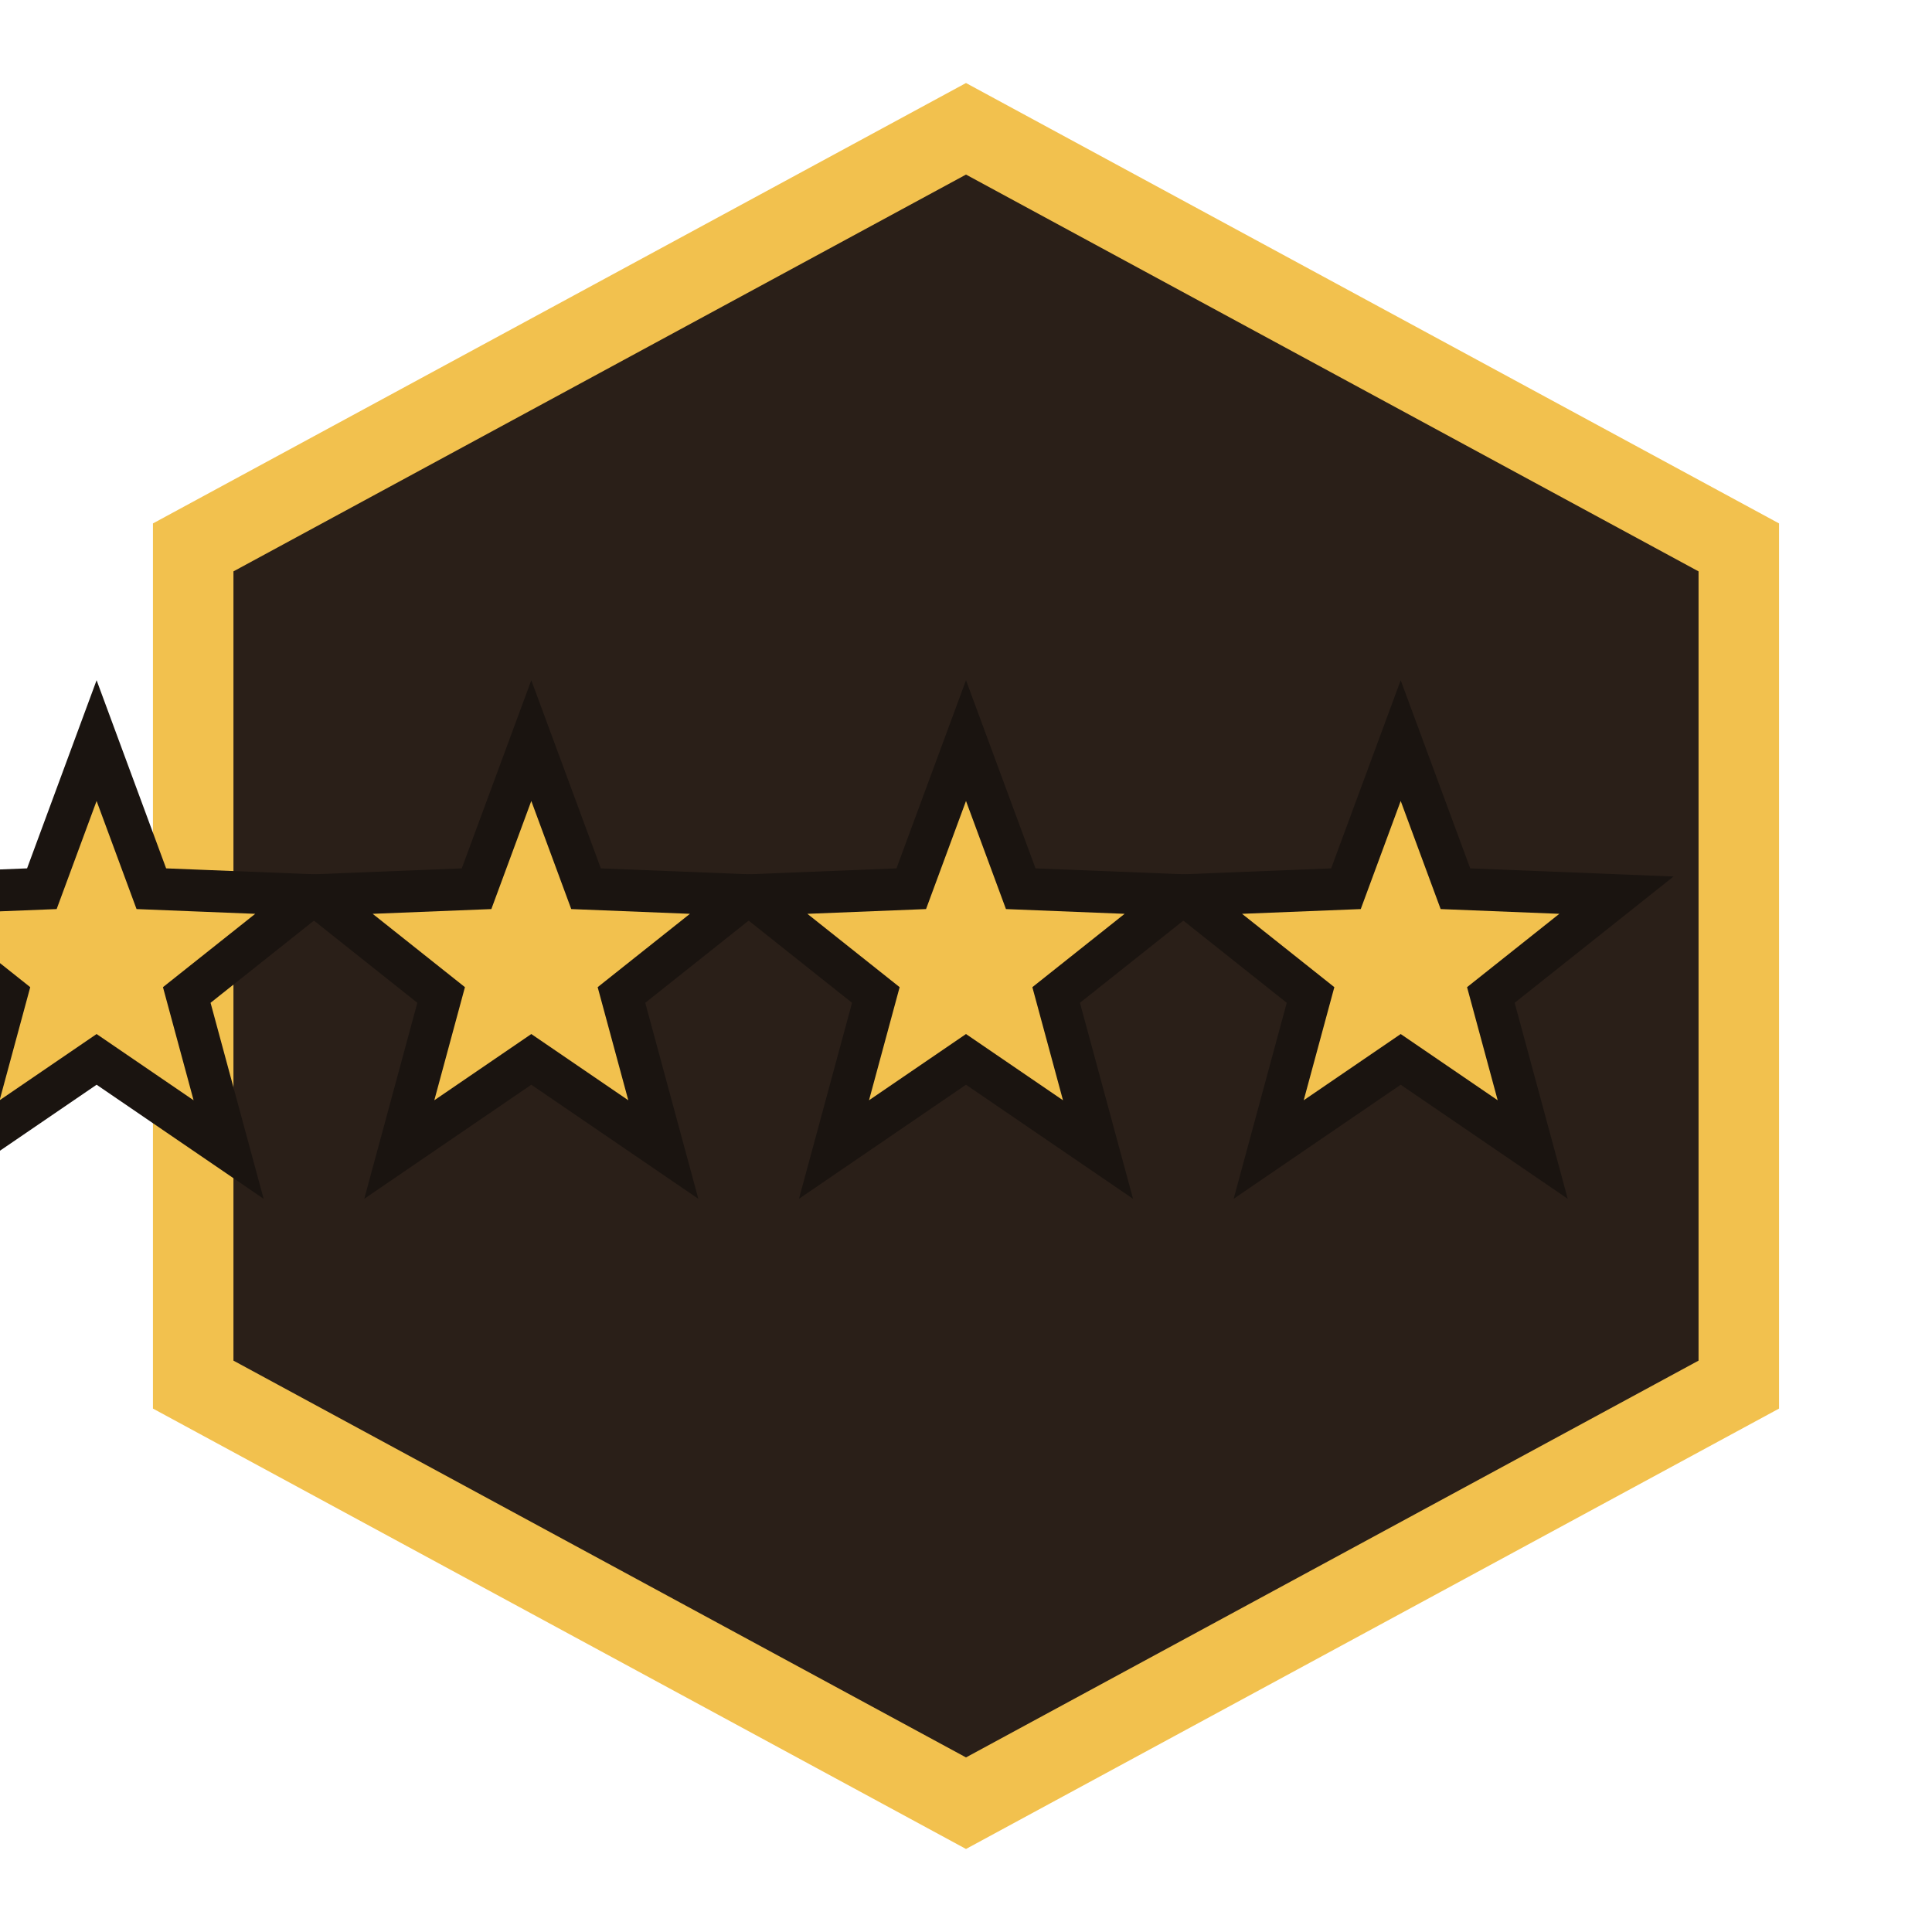
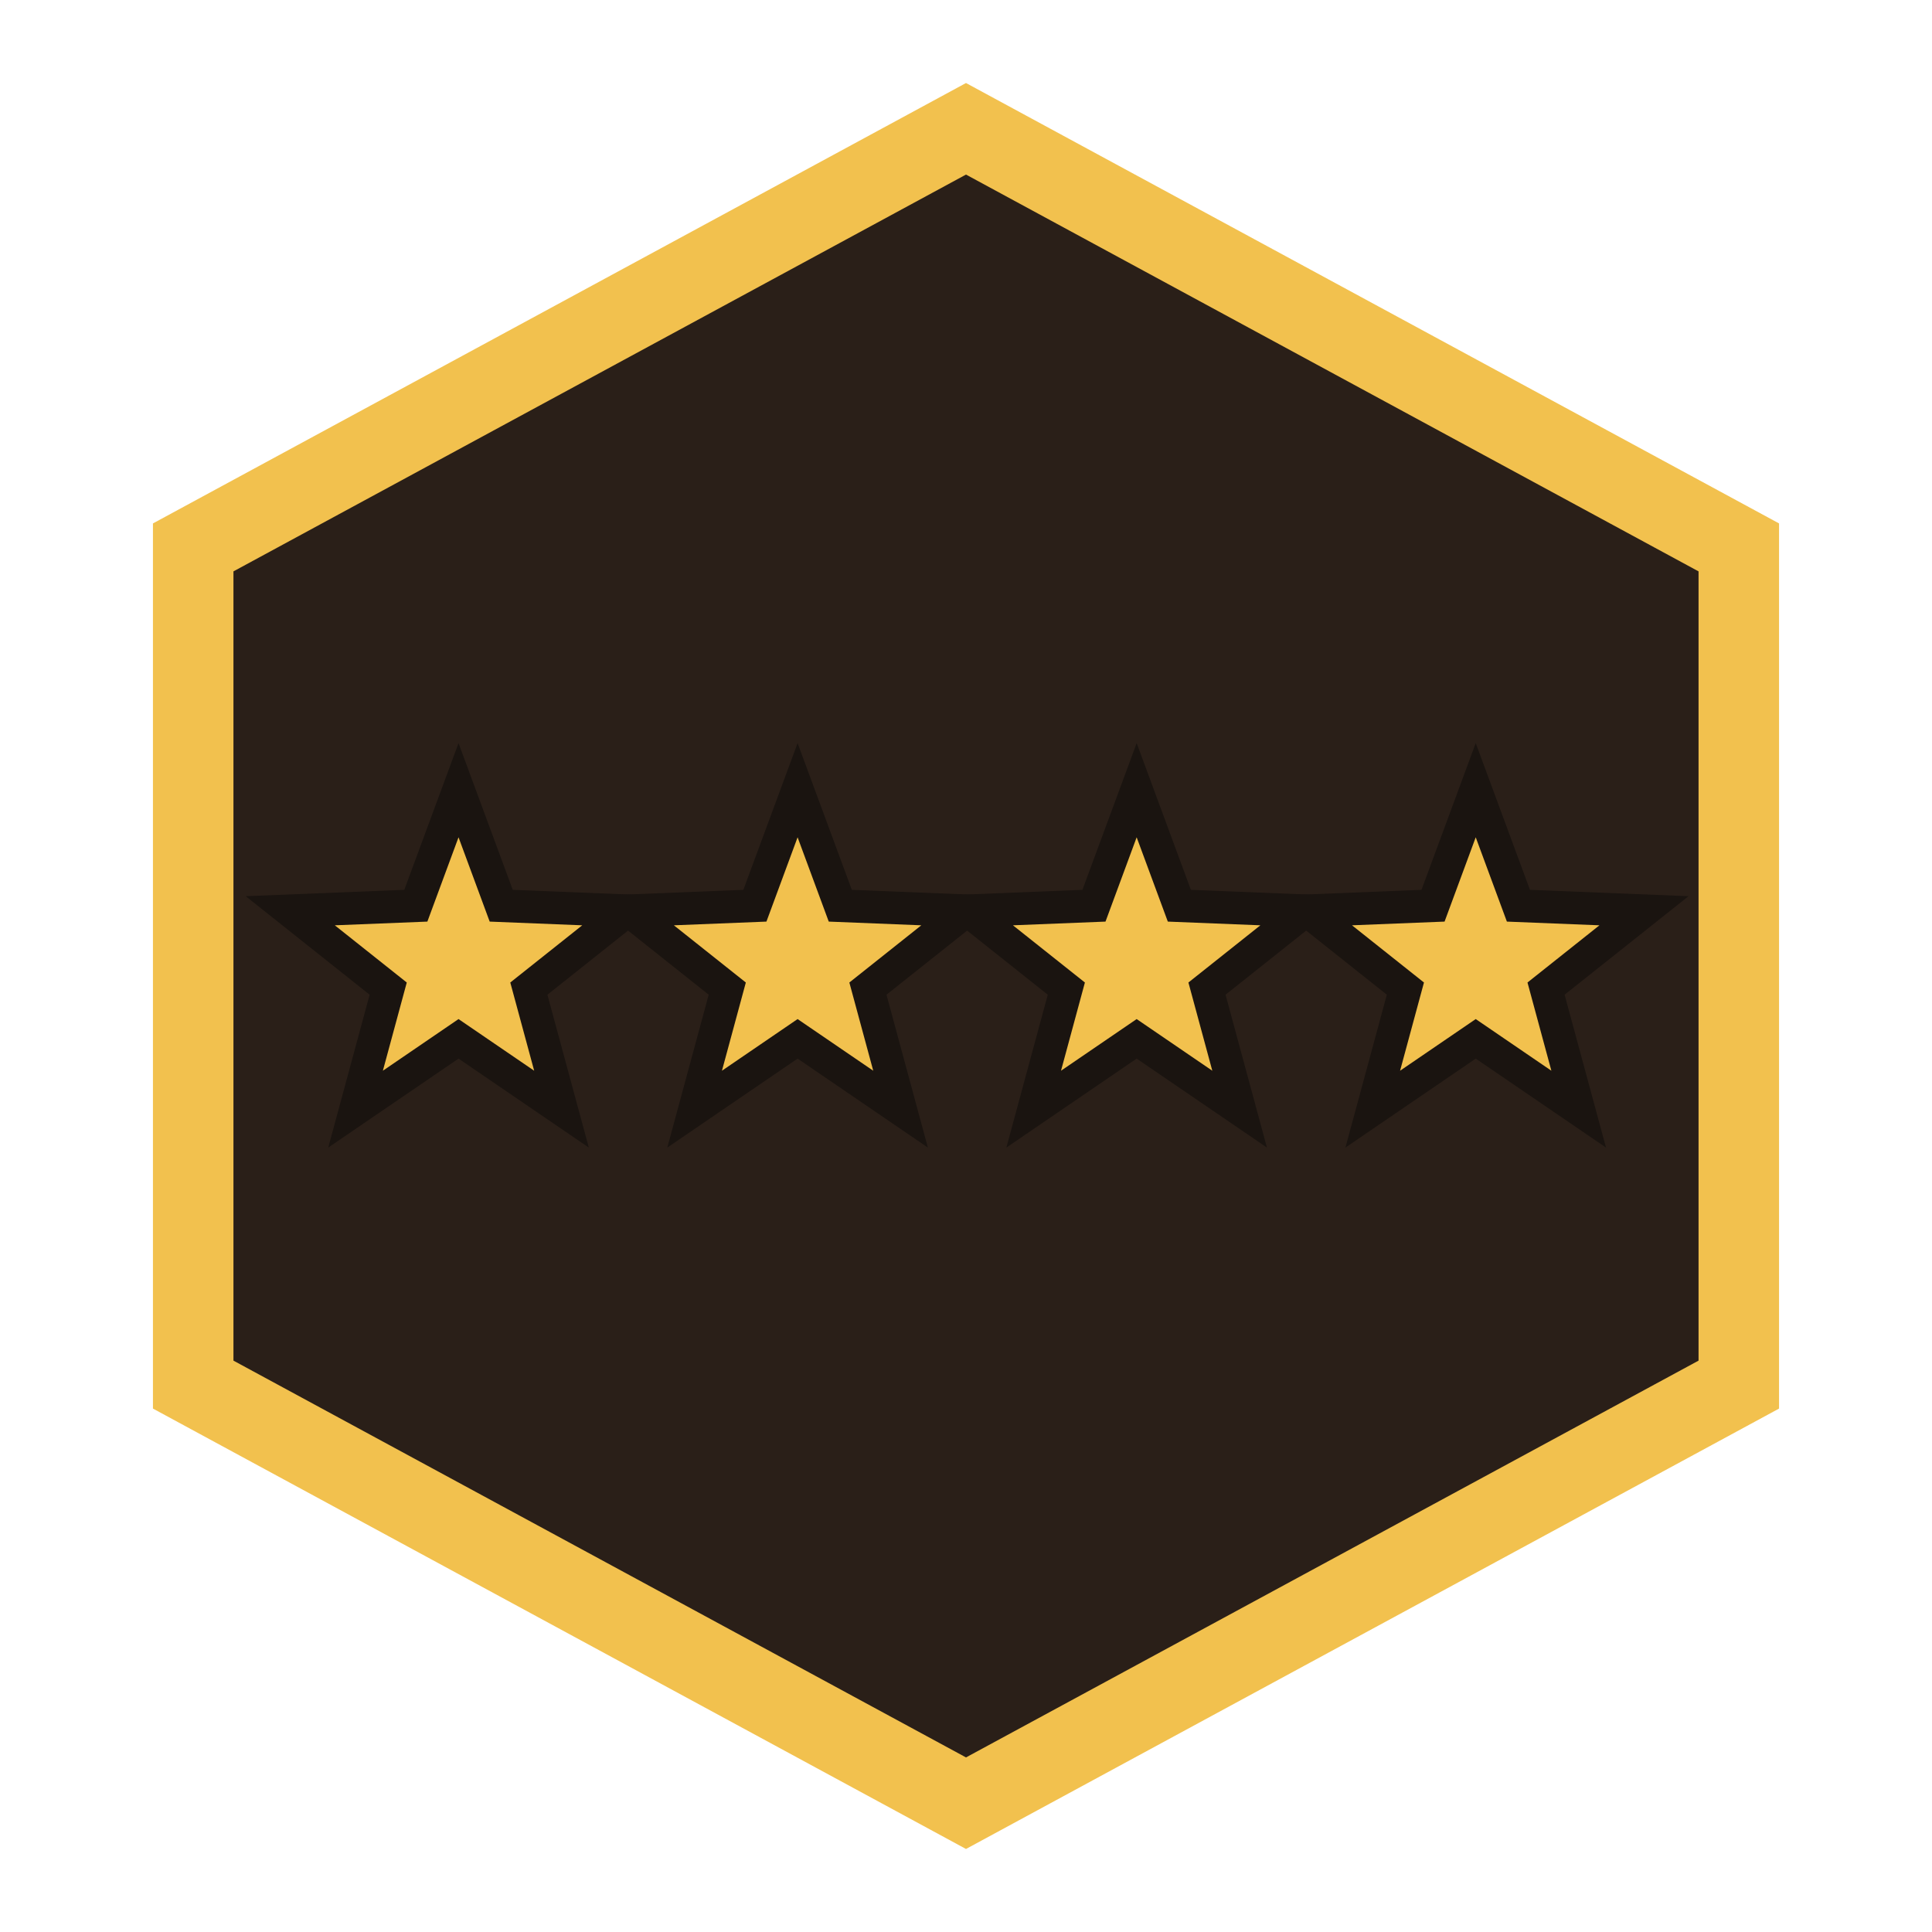
<svg xmlns="http://www.w3.org/2000/svg" viewBox="-30 -30 60 60" width="180" height="180">
  <style>.k3{stroke:#1a1410;stroke-width:3px;stroke-linejoin:round;stroke-linecap:round}.k2{stroke:#1a1410;stroke-width:2.2px;stroke-linejoin:round;stroke-linecap:round}.k15{stroke:#1a1410;stroke-width:1.6px;stroke-linejoin:round;stroke-linecap:round}.k1{stroke:#1a1410;stroke-width:1.1px;stroke-linejoin:round}</style>
  <defs>
    <g id="v-sturmbatterie">
      <ellipse cx="0" cy="16" rx="50" ry="16" fill="rgba(0,0,0,.35)" stroke="none" />
      <path class="k2" d="M-35.0,7 L31.0,7 A9,9 0 0 1 31.0,25 L-35.0,25 A9,9 0 0 1 -35.0,7 Z" fill="#2c2822" />
      <line x1="-41.3" y1="8.5" x2="-41.3" y2="23.5" stroke="#161310" stroke-width="2" stroke-linecap="round" />
      <line x1="-34.75" y1="8.5" x2="-34.75" y2="23.5" stroke="#161310" stroke-width="2" stroke-linecap="round" />
      <line x1="-28.2" y1="8.5" x2="-28.2" y2="23.5" stroke="#161310" stroke-width="2" stroke-linecap="round" />
      <line x1="-21.65" y1="8.5" x2="-21.65" y2="23.5" stroke="#161310" stroke-width="2" stroke-linecap="round" />
      <line x1="-15.1" y1="8.5" x2="-15.1" y2="23.5" stroke="#161310" stroke-width="2" stroke-linecap="round" />
      <line x1="-8.55" y1="8.5" x2="-8.55" y2="23.5" stroke="#161310" stroke-width="2" stroke-linecap="round" />
      <line x1="-2.0" y1="8.5" x2="-2.0" y2="23.5" stroke="#161310" stroke-width="2" stroke-linecap="round" />
      <line x1="4.55" y1="8.5" x2="4.55" y2="23.5" stroke="#161310" stroke-width="2" stroke-linecap="round" />
      <line x1="11.1" y1="8.5" x2="11.1" y2="23.5" stroke="#161310" stroke-width="2" stroke-linecap="round" />
      <line x1="17.65" y1="8.5" x2="17.65" y2="23.5" stroke="#161310" stroke-width="2" stroke-linecap="round" />
      <line x1="24.2" y1="8.5" x2="24.2" y2="23.5" stroke="#161310" stroke-width="2" stroke-linecap="round" />
      <line x1="30.75" y1="8.5" x2="30.75" y2="23.5" stroke="#161310" stroke-width="2" stroke-linecap="round" />
      <line x1="37.3" y1="8.5" x2="37.3" y2="23.5" stroke="#161310" stroke-width="2" stroke-linecap="round" />
      <ellipse class="k1" cx="-35.0" cy="16" rx="8.1" ry="8.1" fill="#161310" />
      <ellipse class="k1" cx="31.0" cy="16" rx="8.1" ry="8.1" fill="#161310" />
      <path class="k2" d="M-36.0,-6 L32.0,-6 A10,10 0 0 1 32.0,14 L-36.0,14 A10,10 0 0 1 -36.0,-6 Z" fill="#332b24" />
      <line x1="-43.0" y1="-4.5" x2="-43.0" y2="12.5" stroke="#1c1713" stroke-width="2" stroke-linecap="round" />
      <line x1="-36.167" y1="-4.5" x2="-36.167" y2="12.5" stroke="#1c1713" stroke-width="2" stroke-linecap="round" />
      <line x1="-29.333" y1="-4.5" x2="-29.333" y2="12.5" stroke="#1c1713" stroke-width="2" stroke-linecap="round" />
      <line x1="-22.5" y1="-4.5" x2="-22.5" y2="12.5" stroke="#1c1713" stroke-width="2" stroke-linecap="round" />
      <line x1="-15.667" y1="-4.5" x2="-15.667" y2="12.5" stroke="#1c1713" stroke-width="2" stroke-linecap="round" />
      <line x1="-8.833" y1="-4.5" x2="-8.833" y2="12.5" stroke="#1c1713" stroke-width="2" stroke-linecap="round" />
      <line x1="-2.0" y1="-4.5" x2="-2.0" y2="12.5" stroke="#1c1713" stroke-width="2" stroke-linecap="round" />
      <line x1="4.833" y1="-4.5" x2="4.833" y2="12.5" stroke="#1c1713" stroke-width="2" stroke-linecap="round" />
      <line x1="11.667" y1="-4.5" x2="11.667" y2="12.5" stroke="#1c1713" stroke-width="2" stroke-linecap="round" />
      <line x1="18.5" y1="-4.5" x2="18.5" y2="12.5" stroke="#1c1713" stroke-width="2" stroke-linecap="round" />
      <line x1="25.333" y1="-4.5" x2="25.333" y2="12.5" stroke="#1c1713" stroke-width="2" stroke-linecap="round" />
      <line x1="32.167" y1="-4.5" x2="32.167" y2="12.5" stroke="#1c1713" stroke-width="2" stroke-linecap="round" />
      <line x1="39.0" y1="-4.5" x2="39.0" y2="12.5" stroke="#1c1713" stroke-width="2" stroke-linecap="round" />
      <ellipse class="k1" cx="-36.0" cy="4" rx="9.0" ry="9.0" fill="#1c1713" />
      <ellipse class="k1" cx="32.0" cy="4" rx="9.0" ry="9.0" fill="#1c1713" />
      <polygon class="#4a2e21" points="-40.0,2.0 38.0,2.0 30.0,-10.0 -32.0,-10.0" fill="#6b4230" stroke-width="2" />
      <polygon class="k3" points="-36.0,-16.0 -4.0,0.0 -4.0,10.0 -36.0,-6.0" fill="#6b4230" />
      <polygon class="k3" points="-4.0,0.0 28.0,-16.0 28.0,-6.0 -4.0,10.0" fill="#4a2e21" />
      <polygon class="k3" points="-4.0,-32.0 28.0,-16.0 -4.0,0.0 -36.0,-16.0" fill="#8a5a40" />
      <polygon class="k2" points="-34.0,-8.0 -24.0,-16.0 20.0,-16.0 30.0,-8.0" fill="#77726b" />
      <path d="M-30,-9 L26,-9" fill="none" stroke="#f0e2b8" stroke-width="2" opacity="0.6" />
      <polygon class="k3" points="-13.0,-34.0 2.0,-26.5 2.0,-14.5 -13.0,-22.0" fill="#77726b" />
      <polygon class="k3" points="2.0,-26.5 17.0,-34.0 17.0,-22.0 2.0,-14.5" fill="#48443f" />
      <polygon class="k3" points="2.0,-41.5 17.0,-34.0 2.0,-26.5 -13.0,-34.0" fill="#a8a195" />
      <line x1="-1.15" y1="-24" x2="-15.1" y2="-44" stroke="#1a1410" stroke-width="7.4" stroke-linecap="round" />
      <line x1="-1.15" y1="-24" x2="-15.1" y2="-44" stroke="#48443f" stroke-width="3.4" stroke-linecap="round" />
      <line x1="-1.15" y1="-24.85" x2="-15.1" y2="-44.85" stroke="#a8a195" stroke-width="1.5" stroke-linecap="round" />
      <line x1="0.95" y1="-24" x2="-3.7" y2="-47" stroke="#1a1410" stroke-width="7.4" stroke-linecap="round" />
      <line x1="0.95" y1="-24" x2="-3.7" y2="-47" stroke="#48443f" stroke-width="3.4" stroke-linecap="round" />
      <line x1="0.95" y1="-24.85" x2="-3.7" y2="-47.85" stroke="#a8a195" stroke-width="1.5" stroke-linecap="round" />
      <line x1="3.05" y1="-24" x2="7.7" y2="-47" stroke="#1a1410" stroke-width="7.4" stroke-linecap="round" />
      <line x1="3.05" y1="-24" x2="7.7" y2="-47" stroke="#48443f" stroke-width="3.4" stroke-linecap="round" />
      <line x1="3.05" y1="-24.85" x2="7.7" y2="-47.85" stroke="#a8a195" stroke-width="1.5" stroke-linecap="round" />
      <line x1="5.15" y1="-24" x2="19.1" y2="-44" stroke="#1a1410" stroke-width="7.4" stroke-linecap="round" />
      <line x1="5.15" y1="-24" x2="19.1" y2="-44" stroke="#48443f" stroke-width="3.4" stroke-linecap="round" />
      <line x1="5.15" y1="-24.85" x2="19.1" y2="-44.85" stroke="#a8a195" stroke-width="1.5" stroke-linecap="round" />
      <polygon class="2" points="-22.0,-21.0 -16.0,-18.0 -16.0,-13.0 -22.0,-16.0" fill="#834f36" />
      <polygon class="2" points="-16.0,-18.0 -10.0,-21.0 -10.0,-16.0 -16.0,-13.0" fill="#5e3826" />
      <polygon class="2" points="-16.0,-24.0 -10.0,-21.0 -16.0,-18.0 -22.0,-21.0" fill="#a2684a" />
      <polygon class="2" points="14.0,-21.0 20.0,-18.0 20.0,-13.0 14.0,-16.0" fill="#834f36" />
      <polygon class="2" points="20.0,-18.0 26.0,-21.0 26.0,-16.0 20.0,-13.0" fill="#5e3826" />
      <polygon class="2" points="20.0,-24.0 26.0,-21.0 20.0,-18.0 14.0,-21.0" fill="#a2684a" />
      <polygon points="-10.1,-58.0 -13.7,-56.9 -15.1,-54.2 -16.5,-56.9 -20.1,-58.0 -16.5,-59.1 -15.1,-61.8 -13.7,-59.1" fill="#f0e2b8" stroke="#fff3d6" stroke-width="0.8" />
      <polygon points="1.3,-61.0 -2.3,-59.9 -3.7,-57.2 -5.1,-59.9 -8.7,-61.0 -5.1,-62.1 -3.7,-64.8 -2.3,-62.1" fill="#f0e2b8" stroke="#fff3d6" stroke-width="0.8" />
      <polygon points="12.7,-61.0 9.1,-59.9 7.7,-57.2 6.3,-59.9 2.7,-61.0 6.3,-62.1 7.7,-64.8 9.1,-62.1" fill="#f0e2b8" stroke="#fff3d6" stroke-width="0.8" />
      <polygon points="24.1,-58.0 20.5,-56.9 19.1,-54.2 17.7,-56.9 14.1,-58.0 17.7,-59.1 19.1,-61.8 20.5,-59.1" fill="#f0e2b8" stroke="#fff3d6" stroke-width="0.8" />
      <rect x="13.553" y="-47.58" width="2.8" height="6.4" rx="0.6" fill="#e8c872" stroke="#1a1410" stroke-width="0.8" transform="rotate(12.07476 14.95331 -44.37962)" />
      <rect x="3.497" y="-38.339" width="2.8" height="6.4" rx="0.6" fill="#e8c872" stroke="#1a1410" stroke-width="0.8" transform="rotate(-10.74489 4.897451 -35.13883)" />
      <rect x="2.92" y="-39.022" width="2.8" height="6.4" rx="0.6" fill="#e8c872" stroke="#1a1410" stroke-width="0.8" transform="rotate(-37.00035 4.319957 -35.82154)" />
      <rect x="17.946" y="-49.523" width="2.8" height="6.4" rx="0.6" fill="#e8c872" stroke="#1a1410" stroke-width="0.8" transform="rotate(-32.74296 19.34583 -46.32347)" />
      <rect x="17.581" y="-31.356" width="2.8" height="6.4" rx="0.6" fill="#e8c872" stroke="#1a1410" stroke-width="0.8" transform="rotate(-30.09584 18.98077 -28.15555)" />
      <rect x="9.53" y="-36.142" width="2.8" height="6.4" rx="0.6" fill="#e8c872" stroke="#1a1410" stroke-width="0.8" transform="rotate(35.81672 10.92956 -32.9416)" />
      <rect x="23.684" y="-41.68" width="2.8" height="6.4" rx="0.6" fill="#e8c872" stroke="#1a1410" stroke-width="0.8" transform="rotate(38.10041 25.08412 -38.47967)" />
      <rect x="2.463" y="-30.597" width="2.8" height="6.4" rx="0.6" fill="#e8c872" stroke="#1a1410" stroke-width="0.8" transform="rotate(-16.83126 3.863307 -27.39676)" />
      <rect x="6.37" y="-48.373" width="2.8" height="6.4" rx="0.6" fill="#e8c872" stroke="#1a1410" stroke-width="0.8" transform="rotate(-15.32145 7.770203 -45.17299)" />
      <rect x="33.245" y="-46.863" width="2.8" height="6.4" rx="0.6" fill="#e8c872" stroke="#1a1410" stroke-width="0.8" transform="rotate(6.528013 34.64505 -43.66257)" />
      <rect x="26.157" y="-42.262" width="2.8" height="6.4" rx="0.6" fill="#e8c872" stroke="#1a1410" stroke-width="0.8" transform="rotate(3.819557 27.55654 -39.06246)" />
      <rect x="3.112" y="-49.77" width="2.8" height="6.4" rx="0.6" fill="#e8c872" stroke="#1a1410" stroke-width="0.8" transform="rotate(-23.5233 4.511559 -46.56957)" />
      <rect x="27.816" y="-40.938" width="2.8" height="6.4" rx="0.6" fill="#e8c872" stroke="#1a1410" stroke-width="0.8" transform="rotate(-14.86823 29.216 -37.73778)" />
      <rect x="24.022" y="-40.324" width="2.8" height="6.4" rx="0.6" fill="#e8c872" stroke="#1a1410" stroke-width="0.8" transform="rotate(-16.01864 25.42247 -37.12357)" />
    </g>
    <g id="v-obelisk">
      <ellipse cx="0" cy="6" rx="46" ry="18" fill="rgba(0,0,0,.4)" stroke="none" />
      <polygon class="k3" points="-40.0,-8.0 0.0,12.0 0.0,22.0 -40.0,2.0" fill="#4b4238" />
      <polygon class="k3" points="0.0,12.0 40.0,-8.0 40.0,2.0 0.0,22.0" fill="#332c24" />
      <polygon class="k3" points="0.0,-28.0 40.0,-8.0 0.0,12.0 -40.0,-8.0" fill="#6a5d4e" />
      <polygon class="k1" points="-40.0,-6.0 0.0,10.0 0.0,16.0 -40.0,0.0" fill="url(#haz)" />
      <polygon class="k3" points="-30.0,-20.0 0.0,-5.0 0.0,9.0 -30.0,-6.0" fill="#4b4238" />
      <polygon class="k3" points="0.0,-5.0 30.0,-20.0 30.0,-6.0 0.0,9.0" fill="#332c24" />
      <polygon class="k3" points="0.0,-35.0 30.0,-20.0 0.0,-5.0 -30.0,-20.0" fill="#6a5d4e" />
      <path class="k1" d="M-30,4 C-39.9,-4.8 -34.4,-13.6 -31.1,-24.6 C-23.4,-13.6 -20.1,-5.9 -30,4 Z" fill="#ff8a2a" />
      <path class="k1" d="M30,4 C20.1,-4.8 25.6,-13.6 28.9,-24.6 C36.6,-13.6 39.9,-5.9 30,4 Z" fill="#ff8a2a" />
      <path class="k1" d="M-26,-6 C-35.9,-14.8 -30.4,-23.6 -27.1,-34.6 C-19.4,-23.6 -16.1,-15.9 -26,-6 Z" fill="#ff8a2a" />
      <path class="k1" d="M26,-6 C16.1,-14.8 21.6,-23.6 24.9,-34.6 C32.6,-23.6 35.9,-15.9 26,-6 Z" fill="#ff8a2a" />
      <polygon class="k2" points="3.0,-20.0 1.0,-148.0 15.0,-150.0 20.0,-20.0" fill="#332c24" />
      <path class="k3" d="M-20,-20 L20,-20 L15,-150 L-15,-150 Z" fill="#4b4238" />
      <polygon class="k2" points="-20.0,-20.0 -15.0,-150.0 -1.0,-148.0 -3.0,-20.0" fill="#6a5d4e" />
      <path d="M-13.85,-38.5 L-4.85,-29.5 M-13.85,-29.5 L-4.85,-38.5" fill="none" stroke="#8a5aa0" stroke-width="1.4" opacity="0.75" />
      <path d="M4.85,-38.5 L13.85,-34 L4.85,-29.5" fill="none" stroke="#8a5aa0" stroke-width="1.4" opacity="0.75" />
      <path d="M-13.548,-56.5 L-4.548,-52 L-13.548,-47.5" fill="none" stroke="#8a5aa0" stroke-width="1.4" opacity="0.75" />
      <path d="M4.548,-56.5 L13.548,-47.5 M4.548,-47.5 L13.548,-56.5" fill="none" stroke="#8a5aa0" stroke-width="1.4" opacity="0.75" />
      <path d="M-8.745,-74.5 L-8.745,-65.5 M-13.245,-70 L-4.245,-70" fill="none" stroke="#8a5aa0" stroke-width="1.4" opacity="0.75" />
      <path d="M8.745,-74.5 L8.745,-65.5 M4.245,-70 L13.245,-70" fill="none" stroke="#8a5aa0" stroke-width="1.4" opacity="0.75" />
      <path d="M-12.943,-92.5 L-3.943,-83.5 M-12.943,-83.5 L-3.943,-92.5" fill="none" stroke="#8a5aa0" stroke-width="1.4" opacity="0.75" />
      <path d="M3.943,-92.5 L12.943,-88 L3.943,-83.5" fill="none" stroke="#8a5aa0" stroke-width="1.4" opacity="0.75" />
      <path d="M-12.64,-110.5 L-3.64,-101.5 M-12.64,-101.5 L-3.64,-110.5" fill="none" stroke="#8a5aa0" stroke-width="1.4" opacity="0.75" />
      <path d="M3.64,-110.5 L12.64,-106 L3.64,-101.5" fill="none" stroke="#8a5aa0" stroke-width="1.4" opacity="0.75" />
      <path d="M-12.338,-128.5 L-3.338,-124 L-12.338,-119.5" fill="none" stroke="#8a5aa0" stroke-width="1.4" opacity="0.75" />
      <path d="M3.338,-128.5 L12.338,-119.5 M3.338,-119.5 L12.338,-128.5" fill="none" stroke="#8a5aa0" stroke-width="1.4" opacity="0.75" />
      <path d="M-14,-46 L14,-46" fill="none" stroke="#2a231c" stroke-width="2" />
      <path d="M-14,-92 L14,-92" fill="none" stroke="#2a231c" stroke-width="2" />
      <path d="M-14,-130 L14,-130" fill="none" stroke="#2a231c" stroke-width="2" />
      <polygon class="k2" points="-15.0,-150.0 15.0,-150.0 9.0,-165.0 -9.0,-165.0" fill="#6a5d4e" />
      <circle cx="0" cy="-208" r="26" fill="#b784ff" opacity=".18" />
      <circle cx="0" cy="-208" r="14" fill="#9a6ae0" opacity=".3" />
      <polyline points="12.895,-165 16.225,-185.606 36.842,-206.212" fill="none" stroke="#1a1410" stroke-width="4" stroke-linejoin="round" />
      <polyline points="12.895,-165 16.225,-185.606 36.842,-206.212" fill="none" stroke="#5fd4ff" stroke-width="1.8" stroke-linejoin="round" />
      <polyline points="-6.714,-165 -17.168,-181.3 -19.184,-197.599" fill="none" stroke="#1a1410" stroke-width="4" stroke-linejoin="round" />
      <polyline points="-6.714,-165 -17.168,-181.3 -19.184,-197.599" fill="none" stroke="#5fd4ff" stroke-width="1.8" stroke-linejoin="round" />
      <polyline points="-9.609,-165 -22.202,-197.446 -27.453,-229.893" fill="none" stroke="#1a1410" stroke-width="4" stroke-linejoin="round" />
      <polyline points="-9.609,-165 -22.202,-197.446 -27.453,-229.893" fill="none" stroke="#5fd4ff" stroke-width="1.8" stroke-linejoin="round" />
      <ellipse cx="0" cy="-208" rx="22" ry="13" fill="#2a0d33" class="k3" />
      <path class="k2" d="M-19,-208 Q-6,-222 0,-208 Q6,-194 19,-208 Q6,-198 0,-208 Q-6,-198 -19,-208 Z" fill="#e8dcc0" />
      <ellipse class="k2" cx="0" cy="-208" rx="6.5" ry="9.5" fill="#ff3a1a" />
      <ellipse cx="0" cy="-208" rx="2.4" ry="6" fill="#1a1410" stroke="none" />
      <circle cx="-2.5" cy="-211" r="1.6" fill="#ffd23f" stroke="none" />
      <ellipse cx="0" cy="-198" rx="26" ry="7" fill="none" stroke="#c9a8ff" stroke-width="1.8" opacity="0.6" />
    </g>
    <pattern id="haz" width="8" height="8" patternUnits="userSpaceOnUse" patternTransform="rotate(-35)">
      <rect width="8" height="8" fill="#e8b93a" />
      <rect width="4" height="8" fill="#1a1410" />
    </pattern>
    <filter id="sil">
      <feColorMatrix type="matrix" values="0 0 0 0 0.11  0 0 0 0 0.08  0 0 0 0 0.06  0 0 0 1 0" />
    </filter>
    <g id="badge-0">
      <g>
        <polygon points="0.0,-26.0 24.0,-13.0 24.0,13.0 0.0,26.0 -24.0,13.0 -24.0,-13.0" fill="#2a1f18" stroke="#e8dcc0" stroke-width="2.5" />
-         <polygon points="-27.0,-7.0 -25.3,-2.4 -20.3,-2.2 -24.2,0.9 -22.9,5.7 -27.0,2.9 -31.1,5.7 -29.8,0.9 -33.7,-2.2 -28.7,-2.4" fill="#4a4238" stroke="#1a1410" stroke-width="1.3" />
-         <polygon points="-13.5,-7.0 -11.8,-2.4 -6.8,-2.2 -10.7,0.9 -9.4,5.7 -13.5,2.9 -17.6,5.7 -16.3,0.9 -20.2,-2.2 -15.2,-2.4" fill="#4a4238" stroke="#1a1410" stroke-width="1.3" />
-         <polygon points="0.0,-7.0 1.7,-2.4 6.7,-2.2 2.8,0.9 4.1,5.7 0.0,2.9 -4.1,5.7 -2.8,0.9 -6.7,-2.2 -1.7,-2.4" fill="#4a4238" stroke="#1a1410" stroke-width="1.3" />
-         <polygon points="13.5,-7.0 15.2,-2.4 20.2,-2.2 16.3,0.9 17.6,5.7 13.5,2.9 9.4,5.7 10.7,0.9 6.8,-2.2 11.8,-2.4" fill="#4a4238" stroke="#1a1410" stroke-width="1.3" />
+         <g transform="translate(5.3,0) scale(0.78)">
+           <polygon points="-27.0,-7.0 -25.3,-2.4 -20.3,-2.2 -24.2,0.9 -22.9,5.7 -27.0,2.9 -31.1,5.7 -29.8,0.9 -33.7,-2.2 -28.7,-2.4" fill="#4a4238" stroke="#1a1410" stroke-width="1.3" />
+           <polygon points="-13.5,-7.0 -11.8,-2.4 -6.8,-2.2 -10.7,0.9 -9.4,5.7 -13.5,2.9 -17.6,5.7 -16.3,0.9 -20.2,-2.2 -15.2,-2.4" fill="#4a4238" stroke="#1a1410" stroke-width="1.3" />
+           <polygon points="0.0,-7.0 1.7,-2.4 6.7,-2.2 2.8,0.9 4.1,5.7 0.0,2.9 -4.1,5.7 -2.8,0.9 -6.7,-2.2 -1.7,-2.4" fill="#4a4238" stroke="#1a1410" stroke-width="1.3" />
+           <polygon points="13.5,-7.0 15.2,-2.4 20.2,-2.2 16.3,0.9 17.6,5.7 13.5,2.9 9.4,5.7 10.7,0.9 6.8,-2.2 11.8,-2.4" fill="#4a4238" stroke="#1a1410" stroke-width="1.3" />
+         </g>
      </g>
    </g>
    <g id="badge-1">
      <g>
        <polygon points="0.0,-26.0 24.0,-13.0 24.0,13.0 0.0,26.0 -24.0,13.0 -24.0,-13.0" fill="#2a1f18" stroke="#e8dcc0" stroke-width="2.5" />
-         <polygon points="-27.0,-7.0 -25.3,-2.4 -20.3,-2.2 -24.2,0.9 -22.9,5.7 -27.0,2.9 -31.1,5.7 -29.8,0.9 -33.7,-2.2 -28.7,-2.4" fill="#e8dcc0" stroke="#1a1410" stroke-width="1.3" />
-         <polygon points="-13.5,-7.0 -11.8,-2.4 -6.8,-2.2 -10.7,0.9 -9.4,5.7 -13.5,2.9 -17.6,5.7 -16.3,0.9 -20.2,-2.2 -15.2,-2.4" fill="#4a4238" stroke="#1a1410" stroke-width="1.3" />
-         <polygon points="0.0,-7.0 1.7,-2.4 6.7,-2.2 2.8,0.9 4.1,5.7 0.0,2.9 -4.1,5.7 -2.8,0.9 -6.7,-2.2 -1.7,-2.4" fill="#4a4238" stroke="#1a1410" stroke-width="1.3" />
-         <polygon points="13.5,-7.0 15.2,-2.4 20.2,-2.2 16.3,0.9 17.6,5.7 13.5,2.9 9.4,5.7 10.7,0.9 6.8,-2.2 11.8,-2.4" fill="#4a4238" stroke="#1a1410" stroke-width="1.3" />
+         <g transform="translate(5.3,0) scale(0.78)">
+           <polygon points="-27.0,-7.0 -25.3,-2.4 -20.3,-2.2 -24.2,0.9 -22.9,5.7 -27.0,2.9 -31.1,5.7 -29.8,0.9 -33.7,-2.2 -28.7,-2.4" fill="#e8dcc0" stroke="#1a1410" stroke-width="1.3" />
+           <polygon points="-13.5,-7.0 -11.8,-2.4 -6.8,-2.2 -10.7,0.9 -9.4,5.7 -13.5,2.9 -17.6,5.7 -16.3,0.9 -20.2,-2.2 -15.2,-2.4" fill="#4a4238" stroke="#1a1410" stroke-width="1.3" />
+           <polygon points="0.0,-7.0 1.7,-2.4 6.7,-2.2 2.8,0.9 4.1,5.7 0.0,2.9 -4.1,5.7 -2.8,0.9 -6.7,-2.2 -1.7,-2.4" fill="#4a4238" stroke="#1a1410" stroke-width="1.3" />
+           <polygon points="13.5,-7.0 15.2,-2.4 20.2,-2.2 16.3,0.9 17.6,5.7 13.5,2.9 9.4,5.7 10.7,0.9 6.8,-2.2 11.8,-2.4" fill="#4a4238" stroke="#1a1410" stroke-width="1.3" />
+         </g>
      </g>
    </g>
    <g id="badge-2">
      <g>
        <polygon points="0.0,-26.0 24.0,-13.0 24.0,13.0 0.0,26.0 -24.0,13.0 -24.0,-13.0" fill="#2a1f18" stroke="#e8dcc0" stroke-width="2.5" />
-         <polygon points="-27.0,-7.0 -25.3,-2.4 -20.3,-2.2 -24.2,0.9 -22.9,5.7 -27.0,2.9 -31.1,5.7 -29.8,0.9 -33.7,-2.2 -28.7,-2.4" fill="#e8dcc0" stroke="#1a1410" stroke-width="1.3" />
-         <polygon points="-13.5,-7.0 -11.8,-2.4 -6.8,-2.2 -10.7,0.9 -9.4,5.7 -13.5,2.9 -17.6,5.7 -16.3,0.9 -20.2,-2.2 -15.2,-2.4" fill="#e8dcc0" stroke="#1a1410" stroke-width="1.3" />
-         <polygon points="0.0,-7.0 1.7,-2.4 6.7,-2.2 2.8,0.9 4.1,5.7 0.0,2.9 -4.1,5.7 -2.8,0.9 -6.7,-2.2 -1.7,-2.4" fill="#4a4238" stroke="#1a1410" stroke-width="1.3" />
-         <polygon points="13.5,-7.0 15.2,-2.4 20.2,-2.2 16.3,0.9 17.6,5.7 13.5,2.9 9.4,5.7 10.7,0.9 6.8,-2.2 11.8,-2.4" fill="#4a4238" stroke="#1a1410" stroke-width="1.3" />
+         <g transform="translate(5.3,0) scale(0.78)">
+           <polygon points="-27.0,-7.0 -25.3,-2.4 -20.3,-2.2 -24.2,0.9 -22.9,5.7 -27.0,2.9 -31.1,5.7 -29.8,0.9 -33.7,-2.2 -28.7,-2.4" fill="#e8dcc0" stroke="#1a1410" stroke-width="1.3" />
+           <polygon points="-13.5,-7.0 -11.8,-2.4 -6.8,-2.2 -10.7,0.9 -9.4,5.7 -13.5,2.9 -17.6,5.7 -16.3,0.9 -20.2,-2.2 -15.2,-2.4" fill="#e8dcc0" stroke="#1a1410" stroke-width="1.3" />
+           <polygon points="0.0,-7.0 1.7,-2.4 6.7,-2.2 2.8,0.9 4.1,5.7 0.0,2.9 -4.1,5.7 -2.8,0.9 -6.7,-2.2 -1.7,-2.4" fill="#4a4238" stroke="#1a1410" stroke-width="1.3" />
+           <polygon points="13.5,-7.0 15.2,-2.4 20.2,-2.2 16.3,0.9 17.6,5.7 13.5,2.9 9.4,5.7 10.7,0.9 6.8,-2.2 11.8,-2.4" fill="#4a4238" stroke="#1a1410" stroke-width="1.3" />
+         </g>
      </g>
    </g>
    <g id="badge-3">
      <g>
        <polygon points="0.0,-26.0 24.0,-13.0 24.0,13.0 0.0,26.0 -24.0,13.0 -24.0,-13.0" fill="#2a1f18" stroke="#e8dcc0" stroke-width="2.5" />
-         <polygon points="-27.0,-7.0 -25.3,-2.4 -20.3,-2.2 -24.2,0.9 -22.9,5.7 -27.0,2.9 -31.1,5.7 -29.8,0.9 -33.7,-2.2 -28.7,-2.4" fill="#e8dcc0" stroke="#1a1410" stroke-width="1.3" />
-         <polygon points="-13.5,-7.0 -11.8,-2.4 -6.8,-2.2 -10.7,0.9 -9.4,5.7 -13.5,2.9 -17.6,5.7 -16.3,0.9 -20.2,-2.2 -15.2,-2.4" fill="#e8dcc0" stroke="#1a1410" stroke-width="1.3" />
-         <polygon points="0.0,-7.0 1.7,-2.4 6.7,-2.2 2.8,0.9 4.1,5.7 0.0,2.9 -4.1,5.7 -2.8,0.9 -6.7,-2.2 -1.7,-2.4" fill="#e8dcc0" stroke="#1a1410" stroke-width="1.3" />
-         <polygon points="13.5,-7.0 15.2,-2.4 20.2,-2.2 16.3,0.9 17.6,5.7 13.5,2.9 9.4,5.7 10.7,0.9 6.8,-2.2 11.8,-2.4" fill="#4a4238" stroke="#1a1410" stroke-width="1.3" />
+         <g transform="translate(5.3,0) scale(0.78)">
+           <polygon points="-27.0,-7.0 -25.3,-2.4 -20.3,-2.2 -24.2,0.9 -22.9,5.7 -27.0,2.9 -31.1,5.7 -29.8,0.9 -33.7,-2.2 -28.7,-2.4" fill="#e8dcc0" stroke="#1a1410" stroke-width="1.3" />
+           <polygon points="-13.5,-7.0 -11.8,-2.4 -6.8,-2.2 -10.7,0.9 -9.4,5.7 -13.5,2.9 -17.6,5.7 -16.3,0.9 -20.2,-2.2 -15.2,-2.4" fill="#e8dcc0" stroke="#1a1410" stroke-width="1.3" />
+           <polygon points="0.0,-7.0 1.7,-2.4 6.7,-2.2 2.8,0.9 4.1,5.7 0.0,2.9 -4.1,5.7 -2.8,0.9 -6.7,-2.2 -1.7,-2.4" fill="#e8dcc0" stroke="#1a1410" stroke-width="1.3" />
+           <polygon points="13.5,-7.0 15.2,-2.4 20.2,-2.2 16.3,0.9 17.6,5.7 13.5,2.9 9.4,5.7 10.7,0.9 6.8,-2.2 11.8,-2.4" fill="#4a4238" stroke="#1a1410" stroke-width="1.3" />
+         </g>
      </g>
    </g>
    <g id="badge-4">
      <g>
        <polygon points="0.0,-26.0 24.0,-13.0 24.0,13.0 0.0,26.0 -24.0,13.0 -24.0,-13.0" fill="#2a1f18" stroke="#f2c14e" stroke-width="2.5" />
-         <polygon points="-27.0,-7.0 -25.3,-2.4 -20.3,-2.2 -24.2,0.9 -22.9,5.7 -27.0,2.9 -31.1,5.7 -29.8,0.9 -33.7,-2.2 -28.7,-2.4" fill="#f2c14e" stroke="#1a1410" stroke-width="1.3" />
-         <polygon points="-13.5,-7.0 -11.8,-2.4 -6.8,-2.2 -10.7,0.9 -9.4,5.7 -13.5,2.9 -17.6,5.7 -16.3,0.9 -20.2,-2.2 -15.2,-2.4" fill="#f2c14e" stroke="#1a1410" stroke-width="1.3" />
-         <polygon points="0.0,-7.0 1.7,-2.4 6.7,-2.2 2.8,0.9 4.1,5.7 0.0,2.9 -4.1,5.7 -2.8,0.9 -6.7,-2.2 -1.7,-2.4" fill="#f2c14e" stroke="#1a1410" stroke-width="1.3" />
-         <polygon points="13.5,-7.0 15.2,-2.4 20.2,-2.2 16.3,0.9 17.6,5.7 13.5,2.9 9.4,5.7 10.7,0.9 6.8,-2.2 11.8,-2.4" fill="#f2c14e" stroke="#1a1410" stroke-width="1.3" />
+         <g transform="translate(5.3,0) scale(0.78)">
+           <polygon points="-27.0,-7.0 -25.3,-2.4 -20.3,-2.2 -24.2,0.9 -22.9,5.7 -27.0,2.9 -31.1,5.7 -29.8,0.9 -33.7,-2.2 -28.7,-2.4" fill="#f2c14e" stroke="#1a1410" stroke-width="1.3" />
+           <polygon points="-13.5,-7.0 -11.8,-2.4 -6.8,-2.2 -10.7,0.9 -9.4,5.7 -13.5,2.9 -17.6,5.7 -16.3,0.9 -20.2,-2.2 -15.2,-2.4" fill="#f2c14e" stroke="#1a1410" stroke-width="1.3" />
+           <polygon points="0.0,-7.0 1.7,-2.4 6.7,-2.2 2.8,0.9 4.1,5.7 0.0,2.9 -4.1,5.7 -2.8,0.9 -6.7,-2.2 -1.7,-2.4" fill="#f2c14e" stroke="#1a1410" stroke-width="1.3" />
+           <polygon points="13.5,-7.0 15.2,-2.4 20.2,-2.2 16.3,0.9 17.6,5.7 13.5,2.9 9.4,5.7 10.7,0.9 6.8,-2.2 11.8,-2.4" fill="#f2c14e" stroke="#1a1410" stroke-width="1.3" />
+         </g>
      </g>
    </g>
    <g id="v-tank2">
      <ellipse cx="0" cy="16" rx="50" ry="16" fill="rgba(0,0,0,.35)" stroke="none" />
      <path class="k2" d="M-35.0,7 L31.0,7 A9,9 0 0 1 31.0,25 L-35.0,25 A9,9 0 0 1 -35.0,7 Z" fill="#2c2822" />
      <line x1="-41.3" y1="8.5" x2="-41.3" y2="23.5" stroke="#161310" stroke-width="2" stroke-linecap="round" />
      <line x1="-34.75" y1="8.5" x2="-34.75" y2="23.5" stroke="#161310" stroke-width="2" stroke-linecap="round" />
      <line x1="-28.2" y1="8.5" x2="-28.2" y2="23.5" stroke="#161310" stroke-width="2" stroke-linecap="round" />
      <line x1="-21.65" y1="8.5" x2="-21.65" y2="23.5" stroke="#161310" stroke-width="2" stroke-linecap="round" />
      <line x1="-15.1" y1="8.5" x2="-15.1" y2="23.5" stroke="#161310" stroke-width="2" stroke-linecap="round" />
      <line x1="-8.55" y1="8.5" x2="-8.55" y2="23.5" stroke="#161310" stroke-width="2" stroke-linecap="round" />
      <line x1="-2.0" y1="8.5" x2="-2.0" y2="23.5" stroke="#161310" stroke-width="2" stroke-linecap="round" />
      <line x1="4.55" y1="8.5" x2="4.55" y2="23.5" stroke="#161310" stroke-width="2" stroke-linecap="round" />
      <line x1="11.1" y1="8.5" x2="11.1" y2="23.5" stroke="#161310" stroke-width="2" stroke-linecap="round" />
      <line x1="17.65" y1="8.5" x2="17.65" y2="23.5" stroke="#161310" stroke-width="2" stroke-linecap="round" />
      <line x1="24.2" y1="8.5" x2="24.2" y2="23.5" stroke="#161310" stroke-width="2" stroke-linecap="round" />
      <line x1="30.75" y1="8.5" x2="30.75" y2="23.5" stroke="#161310" stroke-width="2" stroke-linecap="round" />
      <line x1="37.3" y1="8.5" x2="37.3" y2="23.5" stroke="#161310" stroke-width="2" stroke-linecap="round" />
      <ellipse class="k1" cx="-35.0" cy="16" rx="8.1" ry="8.1" fill="#161310" />
      <ellipse class="k1" cx="31.0" cy="16" rx="8.1" ry="8.1" fill="#161310" />
      <path class="k2" d="M-36.0,-6 L32.0,-6 A10,10 0 0 1 32.0,14 L-36.0,14 A10,10 0 0 1 -36.0,-6 Z" fill="#332b24" />
      <line x1="-43.0" y1="-4.5" x2="-43.0" y2="12.5" stroke="#1c1713" stroke-width="2" stroke-linecap="round" />
      <line x1="-36.167" y1="-4.5" x2="-36.167" y2="12.5" stroke="#1c1713" stroke-width="2" stroke-linecap="round" />
      <line x1="-29.333" y1="-4.5" x2="-29.333" y2="12.5" stroke="#1c1713" stroke-width="2" stroke-linecap="round" />
      <line x1="-22.5" y1="-4.5" x2="-22.5" y2="12.5" stroke="#1c1713" stroke-width="2" stroke-linecap="round" />
      <line x1="-15.667" y1="-4.5" x2="-15.667" y2="12.5" stroke="#1c1713" stroke-width="2" stroke-linecap="round" />
      <line x1="-8.833" y1="-4.5" x2="-8.833" y2="12.5" stroke="#1c1713" stroke-width="2" stroke-linecap="round" />
      <line x1="-2.0" y1="-4.5" x2="-2.0" y2="12.5" stroke="#1c1713" stroke-width="2" stroke-linecap="round" />
      <line x1="4.833" y1="-4.5" x2="4.833" y2="12.5" stroke="#1c1713" stroke-width="2" stroke-linecap="round" />
      <line x1="11.667" y1="-4.5" x2="11.667" y2="12.5" stroke="#1c1713" stroke-width="2" stroke-linecap="round" />
      <line x1="18.5" y1="-4.5" x2="18.5" y2="12.5" stroke="#1c1713" stroke-width="2" stroke-linecap="round" />
      <line x1="25.333" y1="-4.5" x2="25.333" y2="12.5" stroke="#1c1713" stroke-width="2" stroke-linecap="round" />
      <line x1="32.167" y1="-4.5" x2="32.167" y2="12.5" stroke="#1c1713" stroke-width="2" stroke-linecap="round" />
      <line x1="39.0" y1="-4.5" x2="39.0" y2="12.5" stroke="#1c1713" stroke-width="2" stroke-linecap="round" />
      <ellipse class="k1" cx="-36.0" cy="4" rx="9.0" ry="9.0" fill="#1c1713" />
      <ellipse class="k1" cx="32.0" cy="4" rx="9.0" ry="9.0" fill="#1c1713" />
      <polygon class="#4a2e21" points="-40.0,2.0 38.0,2.0 30.0,-10.0 -32.0,-10.0" fill="#6b4230" stroke-width="2" />
      <polygon class="k3" points="-36.0,-16.0 -4.0,0.0 -4.0,10.0 -36.0,-6.0" fill="#6b4230" />
      <polygon class="k3" points="-4.0,0.0 28.0,-16.0 28.0,-6.0 -4.0,10.0" fill="#4a2e21" />
      <polygon class="k3" points="-4.0,-32.0 28.0,-16.0 -4.0,0.0 -36.0,-16.0" fill="#8a5a40" />
      <polygon class="k2" points="-34.0,-8.0 -24.0,-16.0 20.0,-16.0 30.0,-8.0" fill="#a4502a" />
      <path d="M-30,-9 L26,-9" fill="none" stroke="#c9713f" stroke-width="2" opacity="0.6" />
      <polygon class="k3" points="-11.0,-29.0 2.0,-22.5 2.0,-13.5 -11.0,-20.0" fill="#6b4230" />
      <polygon class="k3" points="2.0,-22.5 15.0,-29.0 15.0,-20.0 2.0,-13.5" fill="#4a2e21" />
      <polygon class="k3" points="2.0,-35.5 15.0,-29.0 2.0,-22.5 -11.0,-29.0" fill="#8a5a40" />
      <line x1="14" y1="-22" x2="40" y2="-24" stroke="#1a1410" stroke-width="10" stroke-linecap="round" />
      <line x1="14" y1="-22" x2="40" y2="-24" stroke="#413c33" stroke-width="6" stroke-linecap="round" />
      <line x1="14" y1="-23.5" x2="40" y2="-25.5" stroke="#6b6459" stroke-width="1.68" stroke-linecap="round" />
      <ellipse cx="40" cy="-24" rx="3" ry="3" fill="#1a1410" />
      <polygon class="k3" points="-11.0,-29.0 2.0,-22.5 2.0,-13.5 -11.0,-20.0" fill="none" />
      <polygon class="k3" points="2.0,-22.5 15.0,-29.0 15.0,-20.0 2.0,-13.5" fill="none" />
      <polygon class="k3" points="2.0,-35.5 15.0,-29.0 2.0,-22.5 -11.0,-29.0" fill="none" />
      <circle class="k1" cx="2" cy="-25" r="3" fill="#77726b" />
    </g>
    <g id="v-artillery2">
      <ellipse cx="0" cy="14" rx="44" ry="15" fill="rgba(0,0,0,.35)" stroke="none" />
      <path class="k2" d="M-32.0,6 L24.0,6 A8,8 0 0 1 24.0,22 L-32.0,22 A8,8 0 0 1 -32.0,6 Z" fill="#2c2822" />
      <line x1="-37.6" y1="7.5" x2="-37.6" y2="20.5" stroke="#161310" stroke-width="2" stroke-linecap="round" />
      <line x1="-30.88" y1="7.5" x2="-30.88" y2="20.5" stroke="#161310" stroke-width="2" stroke-linecap="round" />
      <line x1="-24.16" y1="7.5" x2="-24.16" y2="20.5" stroke="#161310" stroke-width="2" stroke-linecap="round" />
      <line x1="-17.44" y1="7.5" x2="-17.44" y2="20.5" stroke="#161310" stroke-width="2" stroke-linecap="round" />
      <line x1="-10.72" y1="7.5" x2="-10.72" y2="20.5" stroke="#161310" stroke-width="2" stroke-linecap="round" />
      <line x1="-4.0" y1="7.5" x2="-4.0" y2="20.5" stroke="#161310" stroke-width="2" stroke-linecap="round" />
      <line x1="2.72" y1="7.5" x2="2.72" y2="20.5" stroke="#161310" stroke-width="2" stroke-linecap="round" />
      <line x1="9.44" y1="7.5" x2="9.44" y2="20.5" stroke="#161310" stroke-width="2" stroke-linecap="round" />
      <line x1="16.16" y1="7.5" x2="16.16" y2="20.5" stroke="#161310" stroke-width="2" stroke-linecap="round" />
      <line x1="22.88" y1="7.5" x2="22.88" y2="20.5" stroke="#161310" stroke-width="2" stroke-linecap="round" />
      <line x1="29.6" y1="7.5" x2="29.6" y2="20.5" stroke="#161310" stroke-width="2" stroke-linecap="round" />
      <ellipse class="k1" cx="-32.0" cy="14" rx="7.2" ry="7.2" fill="#161310" />
      <ellipse class="k1" cx="24.0" cy="14" rx="7.2" ry="7.2" fill="#161310" />
      <polygon class="k3" points="-28.0,-9.0 0.0,5.0 0.0,14.0 -28.0,0.0" fill="#5d5b42" />
      <polygon class="k3" points="0.0,5.0 28.0,-9.0 28.0,0.0 0.0,14.0" fill="#43412f" />
      <polygon class="k3" points="0.0,-23.0 28.0,-9.0 0.0,5.0 -28.0,-9.0" fill="#8a7d6a" />
      <polygon class="k3" points="-11.0,-19.0 2.0,-12.5 2.0,-2.5 -11.0,-9.0" fill="#5d5b42" />
      <polygon class="k3" points="2.0,-12.5 15.0,-19.0 15.0,-9.0 2.0,-2.5" fill="#43412f" />
      <polygon class="k3" points="2.0,-25.5 15.0,-19.0 2.0,-12.5 -11.0,-19.0" fill="#77726b" />
      <line x1="8" y1="-15" x2="58" y2="-40" stroke="#1a1410" stroke-width="13" stroke-linecap="round" />
      <line x1="8" y1="-15" x2="58" y2="-40" stroke="#48443f" stroke-width="9" stroke-linecap="round" />
      <line x1="8" y1="-17.25" x2="58" y2="-42.25" stroke="#77726b" stroke-width="2.52" stroke-linecap="round" />
      <ellipse cx="58" cy="-40" rx="4.5" ry="4.5" fill="#1a1410" />
      <polygon class="2" points="-29.0,-14.0 -22.0,-10.5 -22.0,-3.5 -29.0,-7.0" fill="#834f36" />
      <polygon class="2" points="-22.0,-10.5 -15.0,-14.0 -15.0,-7.0 -22.0,-3.5" fill="#5e3826" />
      <polygon class="2" points="-22.0,-17.5 -15.0,-14.0 -22.0,-10.5 -29.0,-14.0" fill="#a2684a" />
      <path class="k2" d="M-26,-18 L-26,-9 A4,2.0 0 0 0 -18,-9 L-18,-18 Z" fill="#d8ae5f" />
      <line x1="-24.0" y1="-15" x2="-24.0" y2="-8" stroke="#f0d890" stroke-width="2.2" stroke-linecap="round" />
      <ellipse class="k2" cx="-22" cy="-18" rx="4" ry="2.0" fill="#e8c872" />
    </g>
  </defs>
  <use href="#badge-4" />
</svg>
